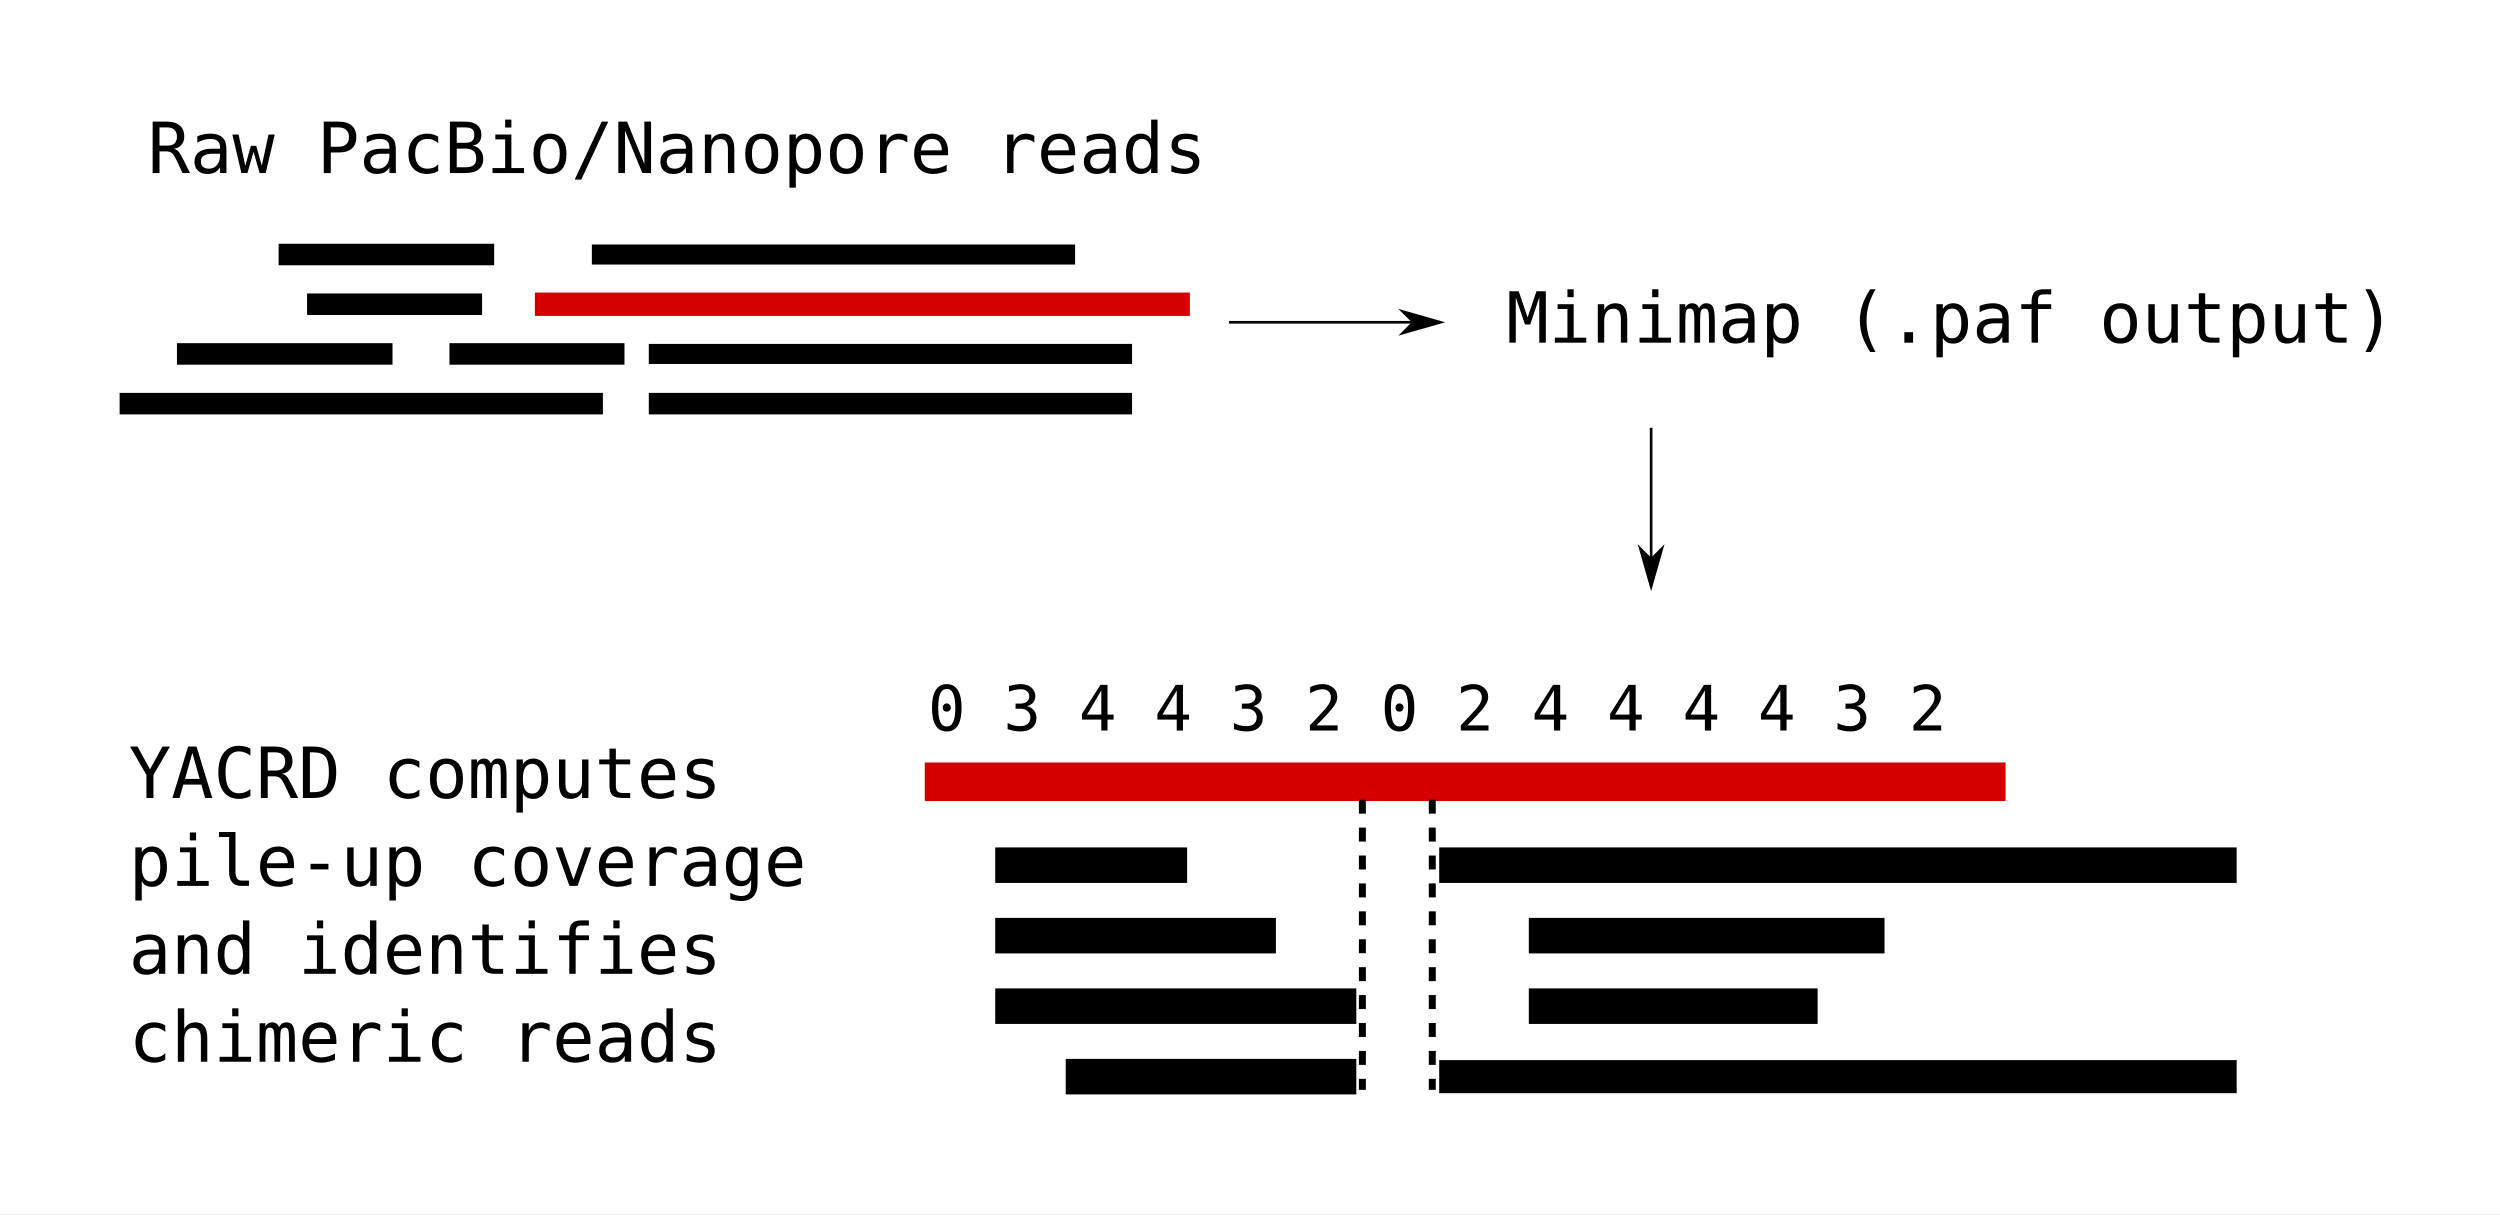
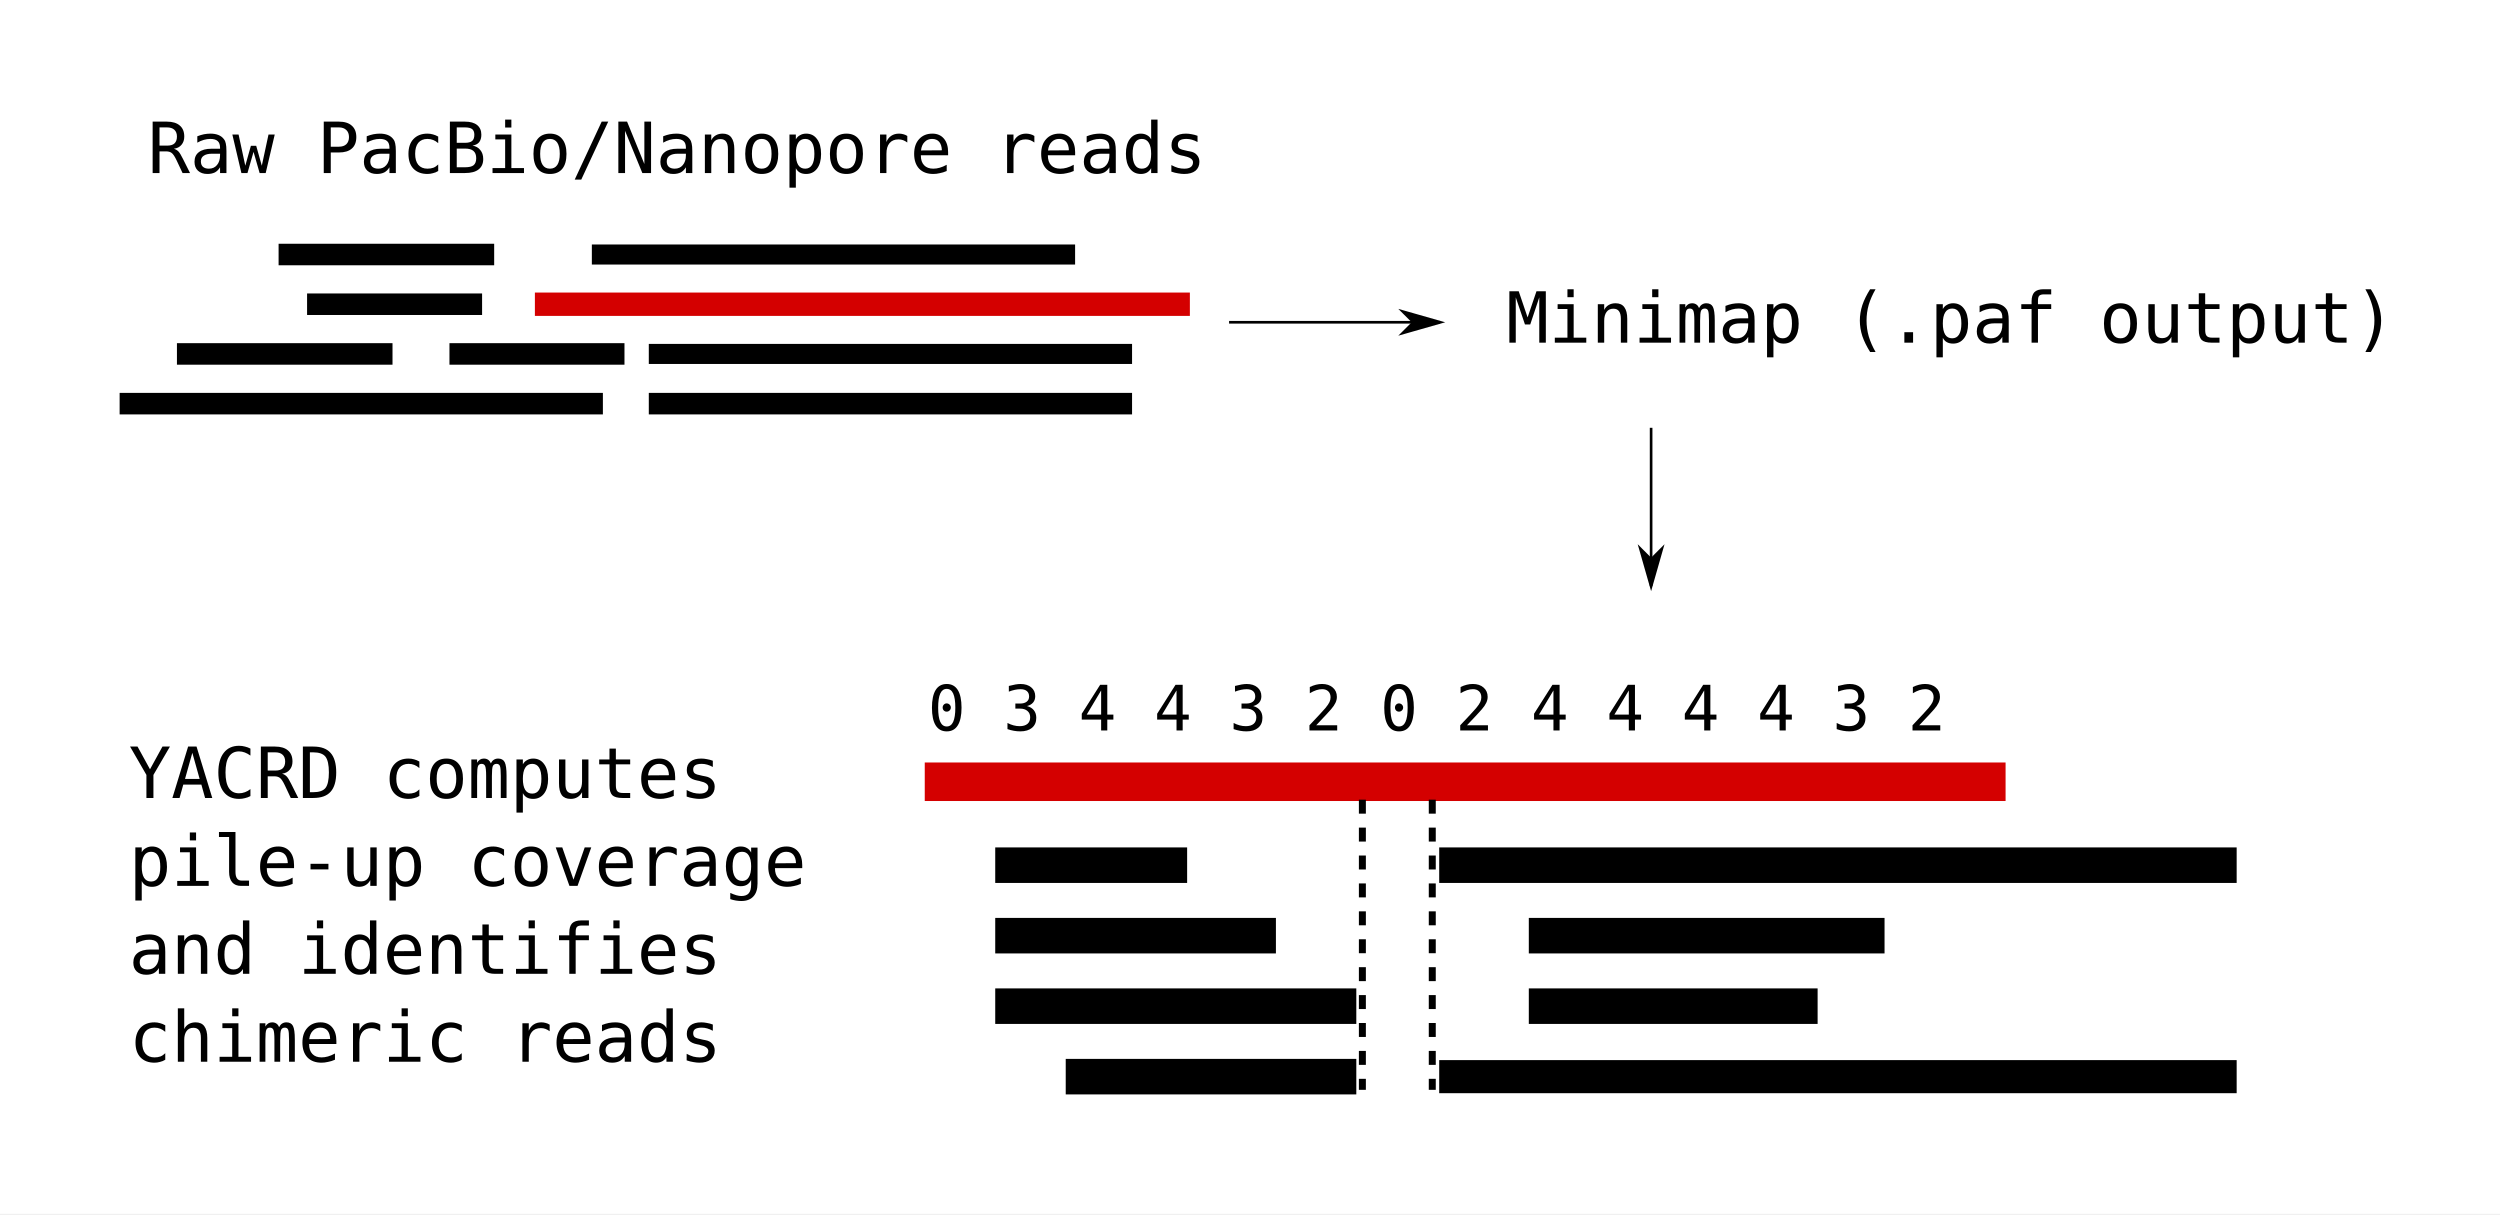
<svg xmlns="http://www.w3.org/2000/svg" width="208.98mm" height="101.484mm" viewBox="0 0 250.776 121.781" version="1.1" id="svg8">
  <defs id="defs2">
    <marker orient="auto" refY="0" refX="0" id="marker5691" style="overflow:visible">
      <path id="path5689" d="M 0,0 5,-5 -12.5,0 5,5 Z" style="fill:#000000;fill-opacity:1;fill-rule:evenodd;stroke:#000000;stroke-width:1pt;stroke-opacity:1" transform="matrix(-0.8,0,0,-0.8,-10,0)" />
    </marker>
    <marker orient="auto" refY="0" refX="0" id="Arrow1Lend" style="overflow:visible">
      <path id="path4684" d="M 0,0 5,-5 -12.5,0 5,5 Z" style="fill:#000000;fill-opacity:1;fill-rule:evenodd;stroke:#000000;stroke-width:1pt;stroke-opacity:1" transform="matrix(-0.8,0,0,-0.8,-10,0)" />
    </marker>
  </defs>
  <g id="layer1" transform="translate(49.20642,-31.83825)">
    <rect style="opacity:0.99;fill:#ffffff;fill-opacity:1;fill-rule:nonzero;stroke:none;stroke-width:4.449;stroke-linejoin:round;stroke-miterlimit:4;stroke-dasharray:4.449, 13.348;stroke-dashoffset:0;stroke-opacity:1" id="rect4644" width="250.808" height="121.761" x="-49.228" y="31.836" rx="0" />
    <path style="fill:none;fill-rule:evenodd;stroke:#d40000;stroke-width:3.864;stroke-linecap:butt;stroke-linejoin:miter;stroke-miterlimit:4;stroke-dasharray:none;stroke-opacity:1" d="M 43.556,110.256 H 151.974" id="path3715" />
    <path style="fill:none;fill-rule:evenodd;stroke:#000000;stroke-width:3.563;stroke-linecap:butt;stroke-linejoin:miter;stroke-miterlimit:4;stroke-dasharray:none;stroke-opacity:1" d="M 50.626,125.696 H 78.781" id="path3715-3" />
    <path style="fill:none;fill-rule:evenodd;stroke:#000000;stroke-width:3.563;stroke-linecap:butt;stroke-linejoin:miter;stroke-miterlimit:4;stroke-dasharray:none;stroke-opacity:1" d="m 104.149,132.767 h 28.97" id="path3715-6" />
    <path style="fill:none;fill-rule:evenodd;stroke:#000000;stroke-width:3.563;stroke-linecap:butt;stroke-linejoin:miter;stroke-miterlimit:4;stroke-dasharray:none;stroke-opacity:1" d="M 50.626,132.767 H 86.845" id="path3715-6-7" />
    <path style="fill:none;fill-rule:evenodd;stroke:#000000;stroke-width:3.319;stroke-linecap:butt;stroke-linejoin:miter;stroke-miterlimit:4;stroke-dasharray:none;stroke-opacity:1" d="M 95.161,139.838 H 175.154" id="path3715-6-5" />
    <path style="fill:none;fill-rule:evenodd;stroke:#000000;stroke-width:3.563;stroke-linecap:butt;stroke-linejoin:miter;stroke-miterlimit:4;stroke-dasharray:none;stroke-opacity:1" d="M 57.697,139.838 H 86.845" id="path3715-6-3" />
    <path style="fill:none;fill-rule:evenodd;stroke:#000000;stroke-width:3.563;stroke-linecap:butt;stroke-linejoin:miter;stroke-miterlimit:4;stroke-dasharray:none;stroke-opacity:1" d="m 104.149,125.696 h 35.684" id="path3715-6-56" />
    <path style="fill:none;fill-rule:evenodd;stroke:#000000;stroke-width:3.563;stroke-linecap:butt;stroke-linejoin:miter;stroke-miterlimit:4;stroke-dasharray:none;stroke-opacity:1" d="M 95.161,118.625 H 175.154" id="path3715-6-2" />
    <path style="fill:none;fill-rule:evenodd;stroke:#000000;stroke-width:3.563;stroke-linecap:butt;stroke-linejoin:miter;stroke-miterlimit:4;stroke-dasharray:none;stroke-opacity:1" d="M 50.626,118.625 H 69.875" id="path3715-6-9" />
    <path style="fill:none;fill-rule:evenodd;stroke:#000000;stroke-width:0.7;stroke-linecap:butt;stroke-linejoin:miter;stroke-miterlimit:4;stroke-dasharray:1.4, 1.4;stroke-dashoffset:0;stroke-opacity:1" d="m 87.454,112.056 v 29.104" id="path4588" />
    <path style="fill:none;fill-rule:evenodd;stroke:#000000;stroke-width:0.7;stroke-linecap:butt;stroke-linejoin:miter;stroke-miterlimit:4;stroke-dasharray:1.4, 1.4;stroke-dashoffset:0;stroke-opacity:1" d="m 94.465,112.056 v 29.104" id="path4588-1" />
-     <text xml:space="preserve" style="font-style:normal;font-weight:normal;font-size:6.285px;line-height:125%;font-family:sans-serif;letter-spacing:0px;word-spacing:0px;fill:#000000;fill-opacity:1;stroke:none;stroke-width:0.236px;stroke-linecap:butt;stroke-linejoin:miter;stroke-opacity:1" x="36.308" y="105.114" id="text4607">
-       <tspan id="tspan4605" x="36.308" y="105.114" style="font-style:normal;font-variant:normal;font-weight:normal;font-stretch:normal;font-family:'Bitstream Vera Sans Mono';-inkscape-font-specification:'Bitstream Vera Sans Mono';stroke-width:0.236px">  0 3 4 4 3 2 0 2 4 4 4 4 3 2</tspan>
-     </text>
+     <g aria-label="  0 3 4 4 3 2 0 2 4 4 4 4 3 2" style="font-style:normal;font-weight:normal;font-size:6.285px;line-height:125%;font-family:sans-serif;letter-spacing:0px;word-spacing:0px;fill:#000000;fill-opacity:1;stroke:none;stroke-width:0.236px;stroke-linecap:butt;stroke-linejoin:miter;stroke-opacity:1" id="text4607">
+       <path d="m 45.352,102.812 q 0,-0.169 0.117,-0.292 0.12,-0.123 0.285,-0.123 0.172,0 0.295,0.123 0.123,0.123 0.123,0.292 0,0.172 -0.123,0.292 -0.12,0.12 -0.295,0.12 -0.172,0 -0.288,-0.117 -0.114,-0.117 -0.114,-0.295 z m 0.408,-1.872 q -0.433,0 -0.648,0.466 -0.212,0.466 -0.212,1.421 0,0.951 0.212,1.418 0.215,0.466 0.648,0.466 0.436,0 0.648,-0.466 0.215,-0.466 0.215,-1.418 0,-0.954 -0.215,-1.421 -0.212,-0.466 -0.648,-0.466 z m 0,-0.491 q 0.733,0 1.108,0.602 0.377,0.602 0.377,1.777 0,1.172 -0.377,1.774 -0.374,0.602 -1.108,0.602 -0.733,0 -1.108,-0.602 -0.374,-0.602 -0.374,-1.774 0,-1.175 0.374,-1.777 0.374,-0.602 1.108,-0.602 z" style="font-style:normal;font-variant:normal;font-weight:normal;font-stretch:normal;font-family:'Bitstream Vera Sans Mono';-inkscape-font-specification:'Bitstream Vera Sans Mono';stroke-width:0.236px" id="path940" />
+       <path d="m 53.813,102.662 q 0.451,0.12 0.691,0.427 0.239,0.304 0.239,0.761 0,0.632 -0.427,0.994 -0.424,0.359 -1.175,0.359 -0.316,0 -0.644,-0.058 -0.328,-0.058 -0.644,-0.169 v -0.617 q 0.313,0.163 0.617,0.242 0.304,0.08 0.605,0.08 0.509,0 0.783,-0.23 0.273,-0.23 0.273,-0.663 0,-0.399 -0.273,-0.632 -0.273,-0.236 -0.74,-0.236 h -0.473 v -0.509 h 0.473 q 0.427,0 0.666,-0.187 0.239,-0.187 0.239,-0.522 0,-0.353 -0.224,-0.54 -0.221,-0.19 -0.632,-0.19 -0.273,0 -0.565,0.061 -0.292,0.061 -0.611,0.184 v -0.571 q 0.371,-0.098 0.66,-0.147 0.292,-0.049 0.516,-0.049 0.669,0 1.068,0.338 0.402,0.335 0.402,0.89 0,0.377 -0.212,0.629 -0.209,0.252 -0.611,0.356 z" style="font-style:normal;font-variant:normal;font-weight:normal;font-stretch:normal;font-family:'Bitstream Vera Sans Mono';-inkscape-font-specification:'Bitstream Vera Sans Mono';stroke-width:0.236px" id="path942" />
+       <path d="m 61.249,101.097 -1.445,2.421 h 1.445 z m -0.101,-0.565 h 0.718 v 2.986 h 0.611 v 0.503 h -0.611 v 1.093 h -0.617 v -1.093 h -1.943 v -0.586 z" style="font-style:normal;font-variant:normal;font-weight:normal;font-stretch:normal;font-family:'Bitstream Vera Sans Mono';-inkscape-font-specification:'Bitstream Vera Sans Mono';stroke-width:0.236px" id="path944" />
+       <path d="m 68.811,101.097 -1.445,2.421 h 1.445 z m -0.101,-0.565 h 0.718 v 2.986 h 0.611 v 0.503 h -0.611 v 1.093 h -0.617 v -1.093 h -1.943 v -0.586 z" style="font-style:normal;font-variant:normal;font-weight:normal;font-stretch:normal;font-family:'Bitstream Vera Sans Mono';-inkscape-font-specification:'Bitstream Vera Sans Mono';stroke-width:0.236px" id="path946" />
+       <path d="m 76.498,102.662 q 0.451,0.12 0.691,0.427 0.239,0.304 0.239,0.761 0,0.632 -0.427,0.994 -0.424,0.359 -1.175,0.359 -0.316,0 -0.644,-0.058 -0.328,-0.058 -0.644,-0.169 v -0.617 q 0.313,0.163 0.617,0.242 0.304,0.08 0.605,0.08 0.509,0 0.783,-0.23 0.273,-0.23 0.273,-0.663 0,-0.399 -0.273,-0.632 -0.273,-0.236 -0.74,-0.236 h -0.473 v -0.509 h 0.473 q 0.427,0 0.666,-0.187 0.239,-0.187 0.239,-0.522 0,-0.353 -0.224,-0.54 -0.221,-0.19 -0.632,-0.19 -0.273,0 -0.565,0.061 -0.292,0.061 -0.611,0.184 v -0.571 q 0.371,-0.098 0.66,-0.147 0.292,-0.049 0.516,-0.049 0.669,0 1.068,0.338 0.402,0.335 0.402,0.89 0,0.377 -0.212,0.629 -0.209,0.252 -0.611,0.356 z" style="font-style:normal;font-variant:normal;font-weight:normal;font-stretch:normal;font-family:'Bitstream Vera Sans Mono';-inkscape-font-specification:'Bitstream Vera Sans Mono';stroke-width:0.236px" id="path948" />
+       <path d="m 82.823,104.592 h 2.105 v 0.522 h -2.783 v -0.522 q 0.574,-0.605 1.004,-1.068 0.43,-0.463 0.592,-0.654 0.307,-0.374 0.414,-0.605 0.107,-0.233 0.107,-0.476 0,-0.384 -0.227,-0.602 -0.224,-0.218 -0.617,-0.218 -0.279,0 -0.586,0.101 -0.307,0.101 -0.651,0.307 v -0.626 q 0.316,-0.15 0.62,-0.227 0.307,-0.077 0.605,-0.077 0.672,0 1.08,0.359 0.411,0.356 0.411,0.936 0,0.295 -0.138,0.589 -0.135,0.295 -0.442,0.651 -0.172,0.199 -0.5,0.552 -0.325,0.353 -0.994,1.056 z" style="font-style:normal;font-variant:normal;font-weight:normal;font-stretch:normal;font-family:'Bitstream Vera Sans Mono';-inkscape-font-specification:'Bitstream Vera Sans Mono';stroke-width:0.236px" id="path950" />
+       <path d="m 90.723,102.812 q 0,-0.169 0.117,-0.292 0.12,-0.123 0.285,-0.123 0.172,0 0.295,0.123 0.123,0.123 0.123,0.292 0,0.172 -0.123,0.292 -0.12,0.12 -0.295,0.12 -0.172,0 -0.288,-0.117 -0.114,-0.117 -0.114,-0.295 z m 0.408,-1.872 q -0.433,0 -0.648,0.466 -0.212,0.466 -0.212,1.421 0,0.951 0.212,1.418 0.215,0.466 0.648,0.466 0.436,0 0.648,-0.466 0.215,-0.466 0.215,-1.418 0,-0.954 -0.215,-1.421 -0.212,-0.466 -0.648,-0.466 z m 0,-0.491 q 0.733,0 1.108,0.602 0.377,0.602 0.377,1.777 0,1.172 -0.377,1.774 -0.374,0.602 -1.108,0.602 -0.733,0 -1.108,-0.602 -0.374,-0.602 -0.374,-1.774 0,-1.175 0.374,-1.777 0.374,-0.602 1.108,-0.602 z" style="font-style:normal;font-variant:normal;font-weight:normal;font-stretch:normal;font-family:'Bitstream Vera Sans Mono';-inkscape-font-specification:'Bitstream Vera Sans Mono';stroke-width:0.236px" id="path952" />
+       <path d="m 97.947,104.592 h 2.105 v 0.522 h -2.783 v -0.522 q 0.574,-0.605 1.004,-1.068 0.43,-0.463 0.592,-0.654 0.307,-0.374 0.414,-0.605 0.107,-0.233 0.107,-0.476 0,-0.384 -0.227,-0.602 -0.224,-0.218 -0.617,-0.218 -0.279,0 -0.586,0.101 -0.307,0.101 -0.651,0.307 v -0.626 q 0.316,-0.15 0.62,-0.227 0.307,-0.077 0.605,-0.077 0.672,0 1.08,0.359 0.411,0.356 0.411,0.936 0,0.295 -0.138,0.589 -0.135,0.295 -0.442,0.651 -0.172,0.199 -0.5,0.552 -0.325,0.353 -0.994,1.056 z" style="font-style:normal;font-variant:normal;font-weight:normal;font-stretch:normal;font-family:'Bitstream Vera Sans Mono';-inkscape-font-specification:'Bitstream Vera Sans Mono';stroke-width:0.236px" id="path954" />
+       <path d="m 106.62,101.097 -1.445,2.421 h 1.445 z m -0.101,-0.565 h 0.718 v 2.986 h 0.611 v 0.503 h -0.611 v 1.093 h -0.617 v -1.093 h -1.943 v -0.586 z" style="font-style:normal;font-variant:normal;font-weight:normal;font-stretch:normal;font-family:'Bitstream Vera Sans Mono';-inkscape-font-specification:'Bitstream Vera Sans Mono';stroke-width:0.236px" id="path956" />
+       <path d="m 114.181,101.097 -1.445,2.421 h 1.445 z m -0.101,-0.565 h 0.718 v 2.986 h 0.611 v 0.503 h -0.611 v 1.093 h -0.617 v -1.093 h -1.943 v -0.586 z" style="font-style:normal;font-variant:normal;font-weight:normal;font-stretch:normal;font-family:'Bitstream Vera Sans Mono';-inkscape-font-specification:'Bitstream Vera Sans Mono';stroke-width:0.236px" id="path958" />
+       <path d="m 121.743,101.097 -1.445,2.421 h 1.445 z m -0.101,-0.565 h 0.718 v 2.986 h 0.611 v 0.503 h -0.611 v 1.093 h -0.617 v -1.093 h -1.943 v -0.586 z" style="font-style:normal;font-variant:normal;font-weight:normal;font-stretch:normal;font-family:'Bitstream Vera Sans Mono';-inkscape-font-specification:'Bitstream Vera Sans Mono';stroke-width:0.236px" id="path960" />
+       <path d="m 129.305,101.097 -1.445,2.421 h 1.445 z m -0.101,-0.565 h 0.718 v 2.986 h 0.611 v 0.503 h -0.611 v 1.093 h -0.617 v -1.093 h -1.943 v -0.586 z" style="font-style:normal;font-variant:normal;font-weight:normal;font-stretch:normal;font-family:'Bitstream Vera Sans Mono';-inkscape-font-specification:'Bitstream Vera Sans Mono';stroke-width:0.236px" id="path962" />
+       <path d="m 136.992,102.662 q 0.451,0.12 0.691,0.427 0.239,0.304 0.239,0.761 0,0.632 -0.427,0.994 -0.424,0.359 -1.175,0.359 -0.316,0 -0.644,-0.058 -0.328,-0.058 -0.644,-0.169 v -0.617 q 0.313,0.163 0.617,0.242 0.304,0.08 0.605,0.08 0.509,0 0.783,-0.23 0.273,-0.23 0.273,-0.663 0,-0.399 -0.273,-0.632 -0.273,-0.236 -0.74,-0.236 h -0.473 v -0.509 h 0.473 q 0.427,0 0.666,-0.187 0.239,-0.187 0.239,-0.522 0,-0.353 -0.224,-0.54 -0.221,-0.19 -0.632,-0.19 -0.273,0 -0.565,0.061 -0.292,0.061 -0.611,0.184 v -0.571 q 0.371,-0.098 0.66,-0.147 0.292,-0.049 0.516,-0.049 0.669,0 1.068,0.338 0.402,0.335 0.402,0.89 0,0.377 -0.212,0.629 -0.209,0.252 -0.611,0.356 z" style="font-style:normal;font-variant:normal;font-weight:normal;font-stretch:normal;font-family:'Bitstream Vera Sans Mono';-inkscape-font-specification:'Bitstream Vera Sans Mono';stroke-width:0.236px" id="path964" />
+       <path d="m 143.317,104.592 h 2.105 v 0.522 h -2.783 v -0.522 q 0.574,-0.605 1.004,-1.068 0.43,-0.463 0.592,-0.654 0.307,-0.374 0.414,-0.605 0.107,-0.233 0.107,-0.476 0,-0.384 -0.227,-0.602 -0.224,-0.218 -0.617,-0.218 -0.279,0 -0.586,0.101 -0.307,0.101 -0.651,0.307 v -0.626 q 0.316,-0.15 0.62,-0.227 0.307,-0.077 0.605,-0.077 0.672,0 1.08,0.359 0.411,0.356 0.411,0.936 0,0.295 -0.138,0.589 -0.135,0.295 -0.442,0.651 -0.172,0.199 -0.5,0.552 -0.325,0.353 -0.994,1.056 z" style="font-style:normal;font-variant:normal;font-weight:normal;font-stretch:normal;font-family:'Bitstream Vera Sans Mono';-inkscape-font-specification:'Bitstream Vera Sans Mono';stroke-width:0.236px" id="path966" />
+     </g>
    <g id="g4669" transform="matrix(0.539819,0,0,0.539819,-35.54276,26.9902)">
      <path id="path3715-6-4" d="M 58.208,74.75 H 90.729" style="fill:none;fill-rule:evenodd;stroke:#000000;stroke-width:4;stroke-linecap:butt;stroke-linejoin:miter;stroke-miterlimit:4;stroke-dasharray:none;stroke-opacity:1" />
      <path id="path3715-6-5-0" d="m 95.25,74.75 h 89.8" style="fill:none;fill-rule:evenodd;stroke:#000000;stroke-width:3.726;stroke-linecap:butt;stroke-linejoin:miter;stroke-miterlimit:4;stroke-dasharray:none;stroke-opacity:1" />
      <path id="path3715-6-56-6" d="M 7.567,74.75 H 47.625" style="fill:none;fill-rule:evenodd;stroke:#000000;stroke-width:4;stroke-linecap:butt;stroke-linejoin:miter;stroke-miterlimit:4;stroke-dasharray:none;stroke-opacity:1" />
    </g>
    <g id="g4677" transform="matrix(0.539819,0,0,0.539819,-35.54276,26.26375)">
      <path id="path3715-6-5-8" d="M 84.667,57.621 H 174.466" style="fill:none;fill-rule:evenodd;stroke:#000000;stroke-width:3.726;stroke-linecap:butt;stroke-linejoin:miter;stroke-miterlimit:4;stroke-dasharray:none;stroke-opacity:1" />
      <path id="path3715-6-56-5" d="M 26.458,57.621 H 66.516" style="fill:none;fill-rule:evenodd;stroke:#000000;stroke-width:4;stroke-linecap:butt;stroke-linejoin:miter;stroke-miterlimit:4;stroke-dasharray:none;stroke-opacity:1" />
    </g>
    <g id="g4664" transform="matrix(0.539819,0,0,0.539819,-31.75973,27.69202)">
      <path id="path3715-6-2-4" d="M -10.09,82.688 H 79.71" style="fill:none;fill-rule:evenodd;stroke:#000000;stroke-width:4;stroke-linecap:butt;stroke-linejoin:miter;stroke-miterlimit:4;stroke-dasharray:none;stroke-opacity:1" />
      <path id="path3715-6-2-8" d="m 88.242,82.688 h 89.8" style="fill:none;fill-rule:evenodd;stroke:#000000;stroke-width:4;stroke-linecap:butt;stroke-linejoin:miter;stroke-miterlimit:4;stroke-dasharray:none;stroke-opacity:1" />
    </g>
    <g id="g4673" transform="matrix(0.539819,0,0,0.539819,-35.54276,27.71665)">
      <path id="path3715-6-74" d="M 31.75,64.167 H 64.271" style="fill:none;fill-rule:evenodd;stroke:#000000;stroke-width:4;stroke-linecap:butt;stroke-linejoin:miter;stroke-miterlimit:4;stroke-dasharray:none;stroke-opacity:1" />
      <path id="path3715-2" d="M 74.083,64.167 H 195.792" style="fill:none;fill-rule:evenodd;stroke:#d40000;stroke-width:4.338;stroke-linecap:butt;stroke-linejoin:miter;stroke-miterlimit:4;stroke-dasharray:none;stroke-opacity:1" />
    </g>
    <path style="fill:none;fill-rule:evenodd;stroke:#000000;stroke-width:0.265px;stroke-linecap:butt;stroke-linejoin:miter;stroke-opacity:1;marker-end:url(#Arrow1Lend)" d="m 116.417,74.75 c 0,15.875 0,15.875 0,15.875" id="path4679" />
    <text xml:space="preserve" style="font-style:normal;font-weight:normal;font-size:7.056px;line-height:125%;font-family:sans-serif;letter-spacing:0px;word-spacing:0px;fill:#000000;fill-opacity:1;stroke:none;stroke-width:0.265px;stroke-linecap:butt;stroke-linejoin:miter;stroke-opacity:1" x="101.902" y="66.208" id="text4965">
      <tspan id="tspan4963" x="101.902" y="66.208" style="font-style:normal;font-variant:normal;font-weight:normal;font-stretch:normal;font-family:'Bitstream Vera Sans Mono';-inkscape-font-specification:'Bitstream Vera Sans Mono';stroke-width:0.265px">Minimap (.paf output)</tspan>
    </text>
    <path style="fill:none;fill-rule:evenodd;stroke:#000000;stroke-width:0.265px;stroke-linecap:butt;stroke-linejoin:miter;stroke-opacity:1;marker-end:url(#marker5691)" d="m 74.083,64.167 c 21.167,0 21.167,0 21.167,0" id="path5687" />
    <text xml:space="preserve" style="font-style:normal;font-weight:normal;font-size:7.056px;line-height:125%;font-family:sans-serif;letter-spacing:0px;word-spacing:0px;fill:#000000;fill-opacity:1;stroke:none;stroke-width:0.265px;stroke-linecap:butt;stroke-linejoin:miter;stroke-opacity:1" x="-34.396" y="49.199" id="text5785">
      <tspan id="tspan5783" x="-34.396" y="49.199" style="font-style:normal;font-variant:normal;font-weight:normal;font-stretch:normal;font-family:'Bitstream Vera Sans Mono';-inkscape-font-specification:'Bitstream Vera Sans Mono';stroke-width:0.265px">Raw PacBio/Nanopore reads</tspan>
    </text>
    <text xml:space="preserve" style="font-style:normal;font-weight:normal;font-size:7.056px;line-height:125%;font-family:sans-serif;letter-spacing:0px;word-spacing:0px;fill:#000000;fill-opacity:1;stroke:none;stroke-width:0.265px;stroke-linecap:butt;stroke-linejoin:miter;stroke-opacity:1" x="-36.287" y="111.885" id="text48">
      <tspan x="-36.287" y="111.885" style="font-style:normal;font-variant:normal;font-weight:normal;font-stretch:normal;font-family:'Bitstream Vera Sans Mono';-inkscape-font-specification:'Bitstream Vera Sans Mono';stroke-width:0.265px" id="tspan50">YACRD computes</tspan>
      <tspan x="-36.287" y="120.705" style="font-style:normal;font-variant:normal;font-weight:normal;font-stretch:normal;font-family:'Bitstream Vera Sans Mono';-inkscape-font-specification:'Bitstream Vera Sans Mono';stroke-width:0.265px" id="tspan882">pile-up coverage </tspan>
      <tspan x="-36.287" y="129.524" style="font-style:normal;font-variant:normal;font-weight:normal;font-stretch:normal;font-family:'Bitstream Vera Sans Mono';-inkscape-font-specification:'Bitstream Vera Sans Mono';stroke-width:0.265px" id="tspan884">and identifies</tspan>
      <tspan x="-36.287" y="138.343" style="font-style:normal;font-variant:normal;font-weight:normal;font-stretch:normal;font-family:'Bitstream Vera Sans Mono';-inkscape-font-specification:'Bitstream Vera Sans Mono';stroke-width:0.265px" id="tspan886">chimeric reads</tspan>
    </text>
    <flowRoot xml:space="preserve" id="flowRoot872" style="font-style:normal;font-weight:normal;font-size:6.667px;line-height:125%;font-family:sans-serif;letter-spacing:0px;word-spacing:0px;fill:#000000;fill-opacity:1;stroke:none;stroke-width:1px;stroke-linecap:butt;stroke-linejoin:miter;stroke-opacity:1">
      <flowRegion id="flowRegion874">
        <rect id="rect876" width="710" height="130" x="250.623" y="266.832" />
      </flowRegion>
      <flowPara id="flowPara878" />
    </flowRoot>
    <rect style="opacity:0.99;fill:#ffff86;fill-opacity:0.28;fill-rule:nonzero;stroke:none;stroke-width:4.8;stroke-linejoin:round;stroke-miterlimit:4;stroke-dasharray:4.8, 14.4;stroke-dashoffset:0;stroke-opacity:1" id="rect4646" width="0.021" height="0.009" x="178.323" y="31.771" rx="0.572" />
  </g>
</svg>
